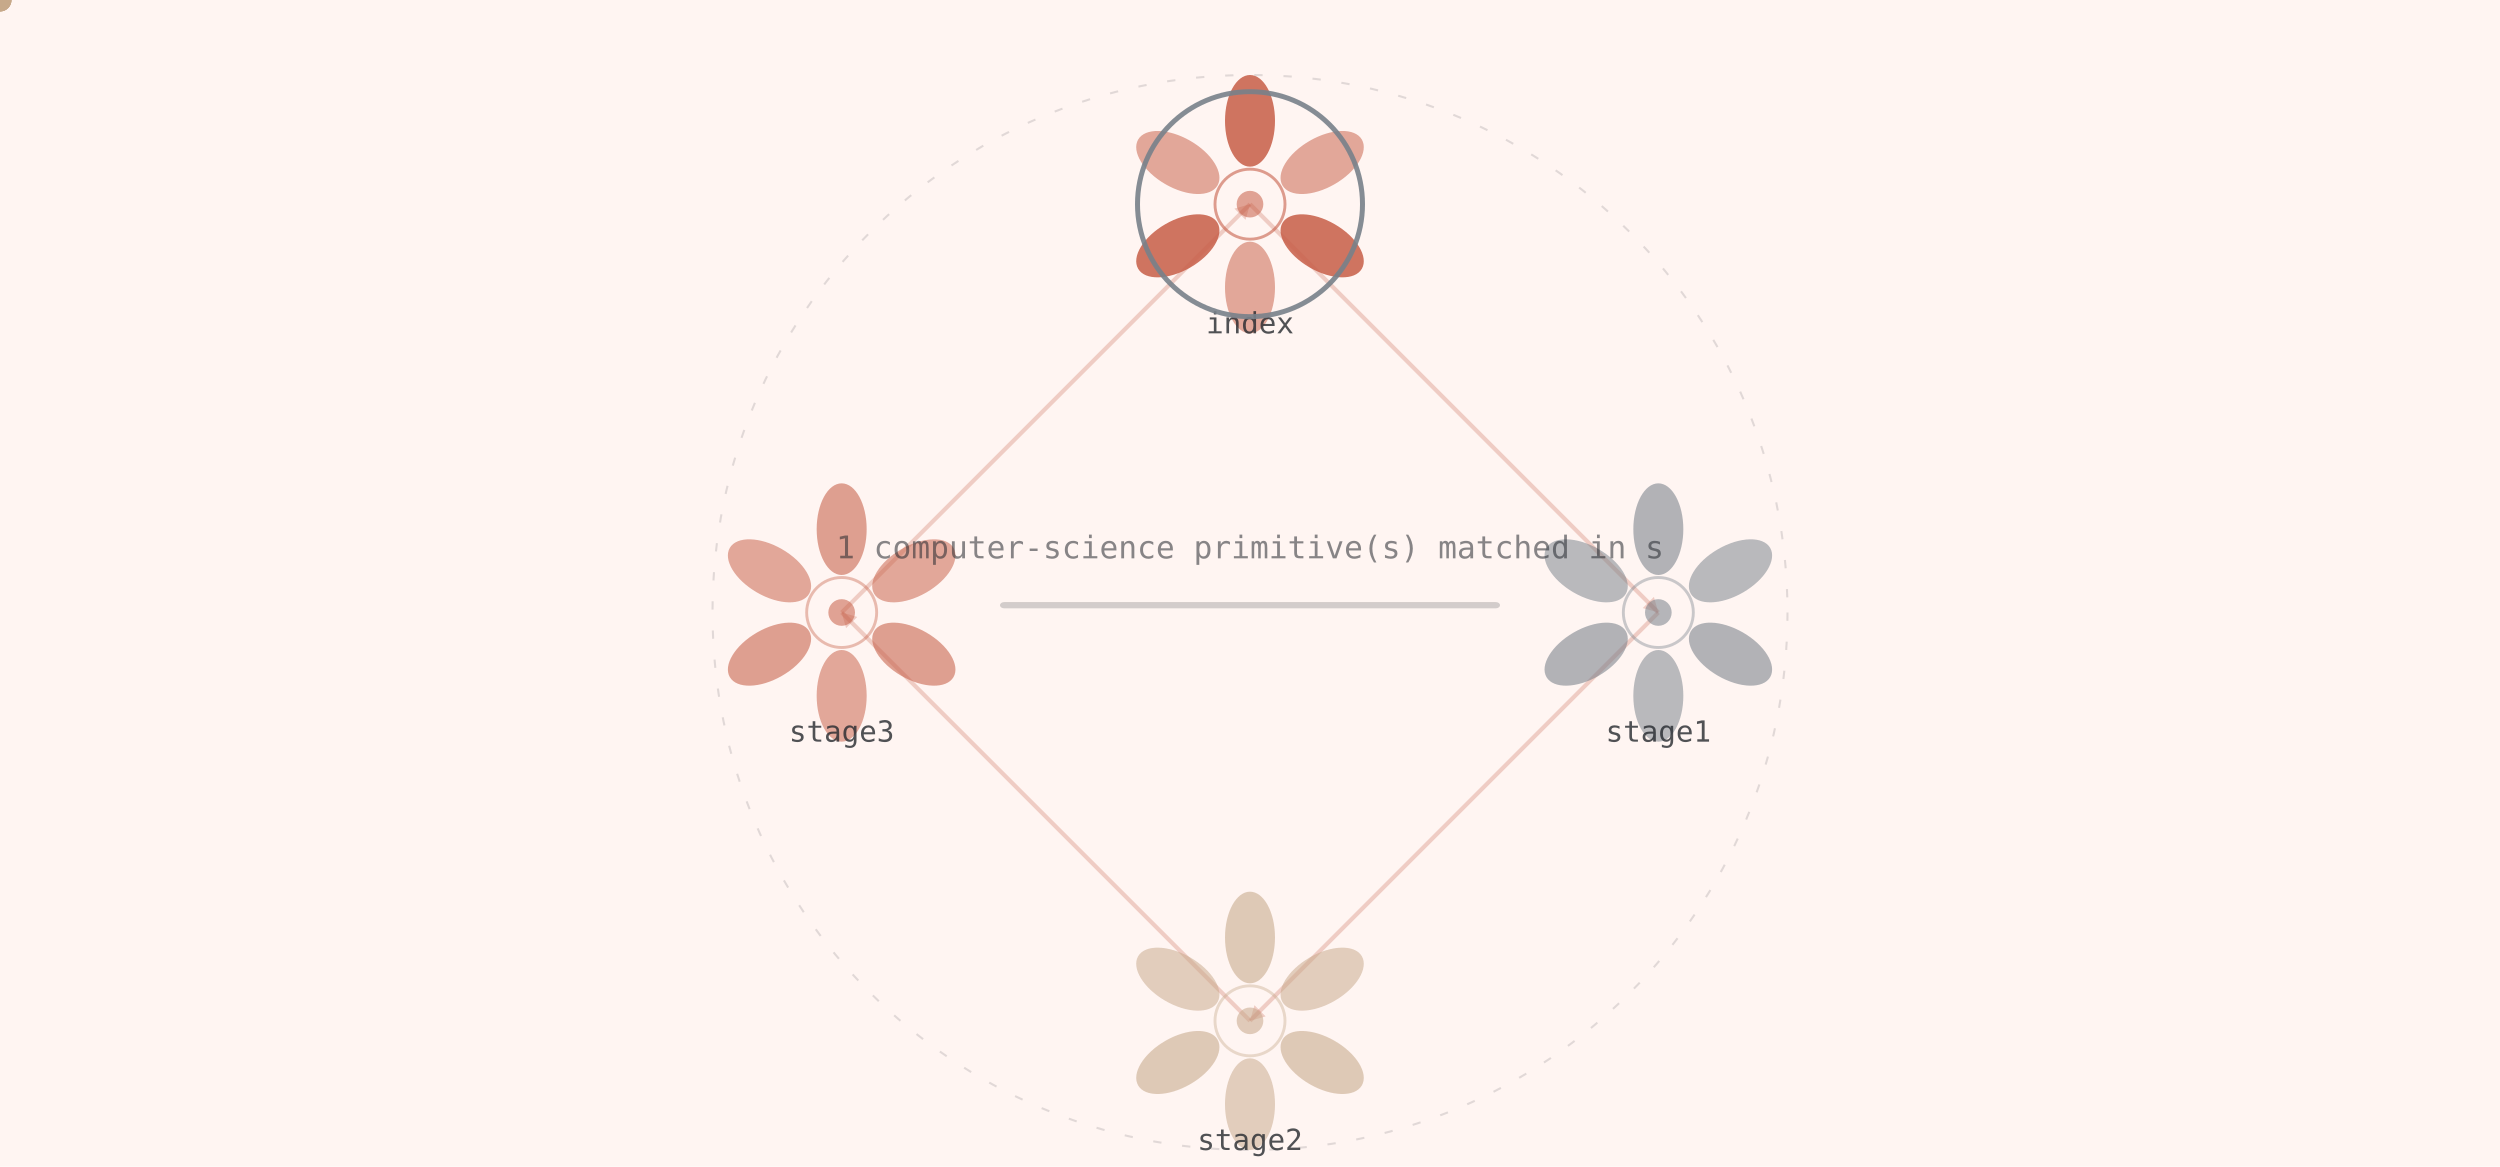
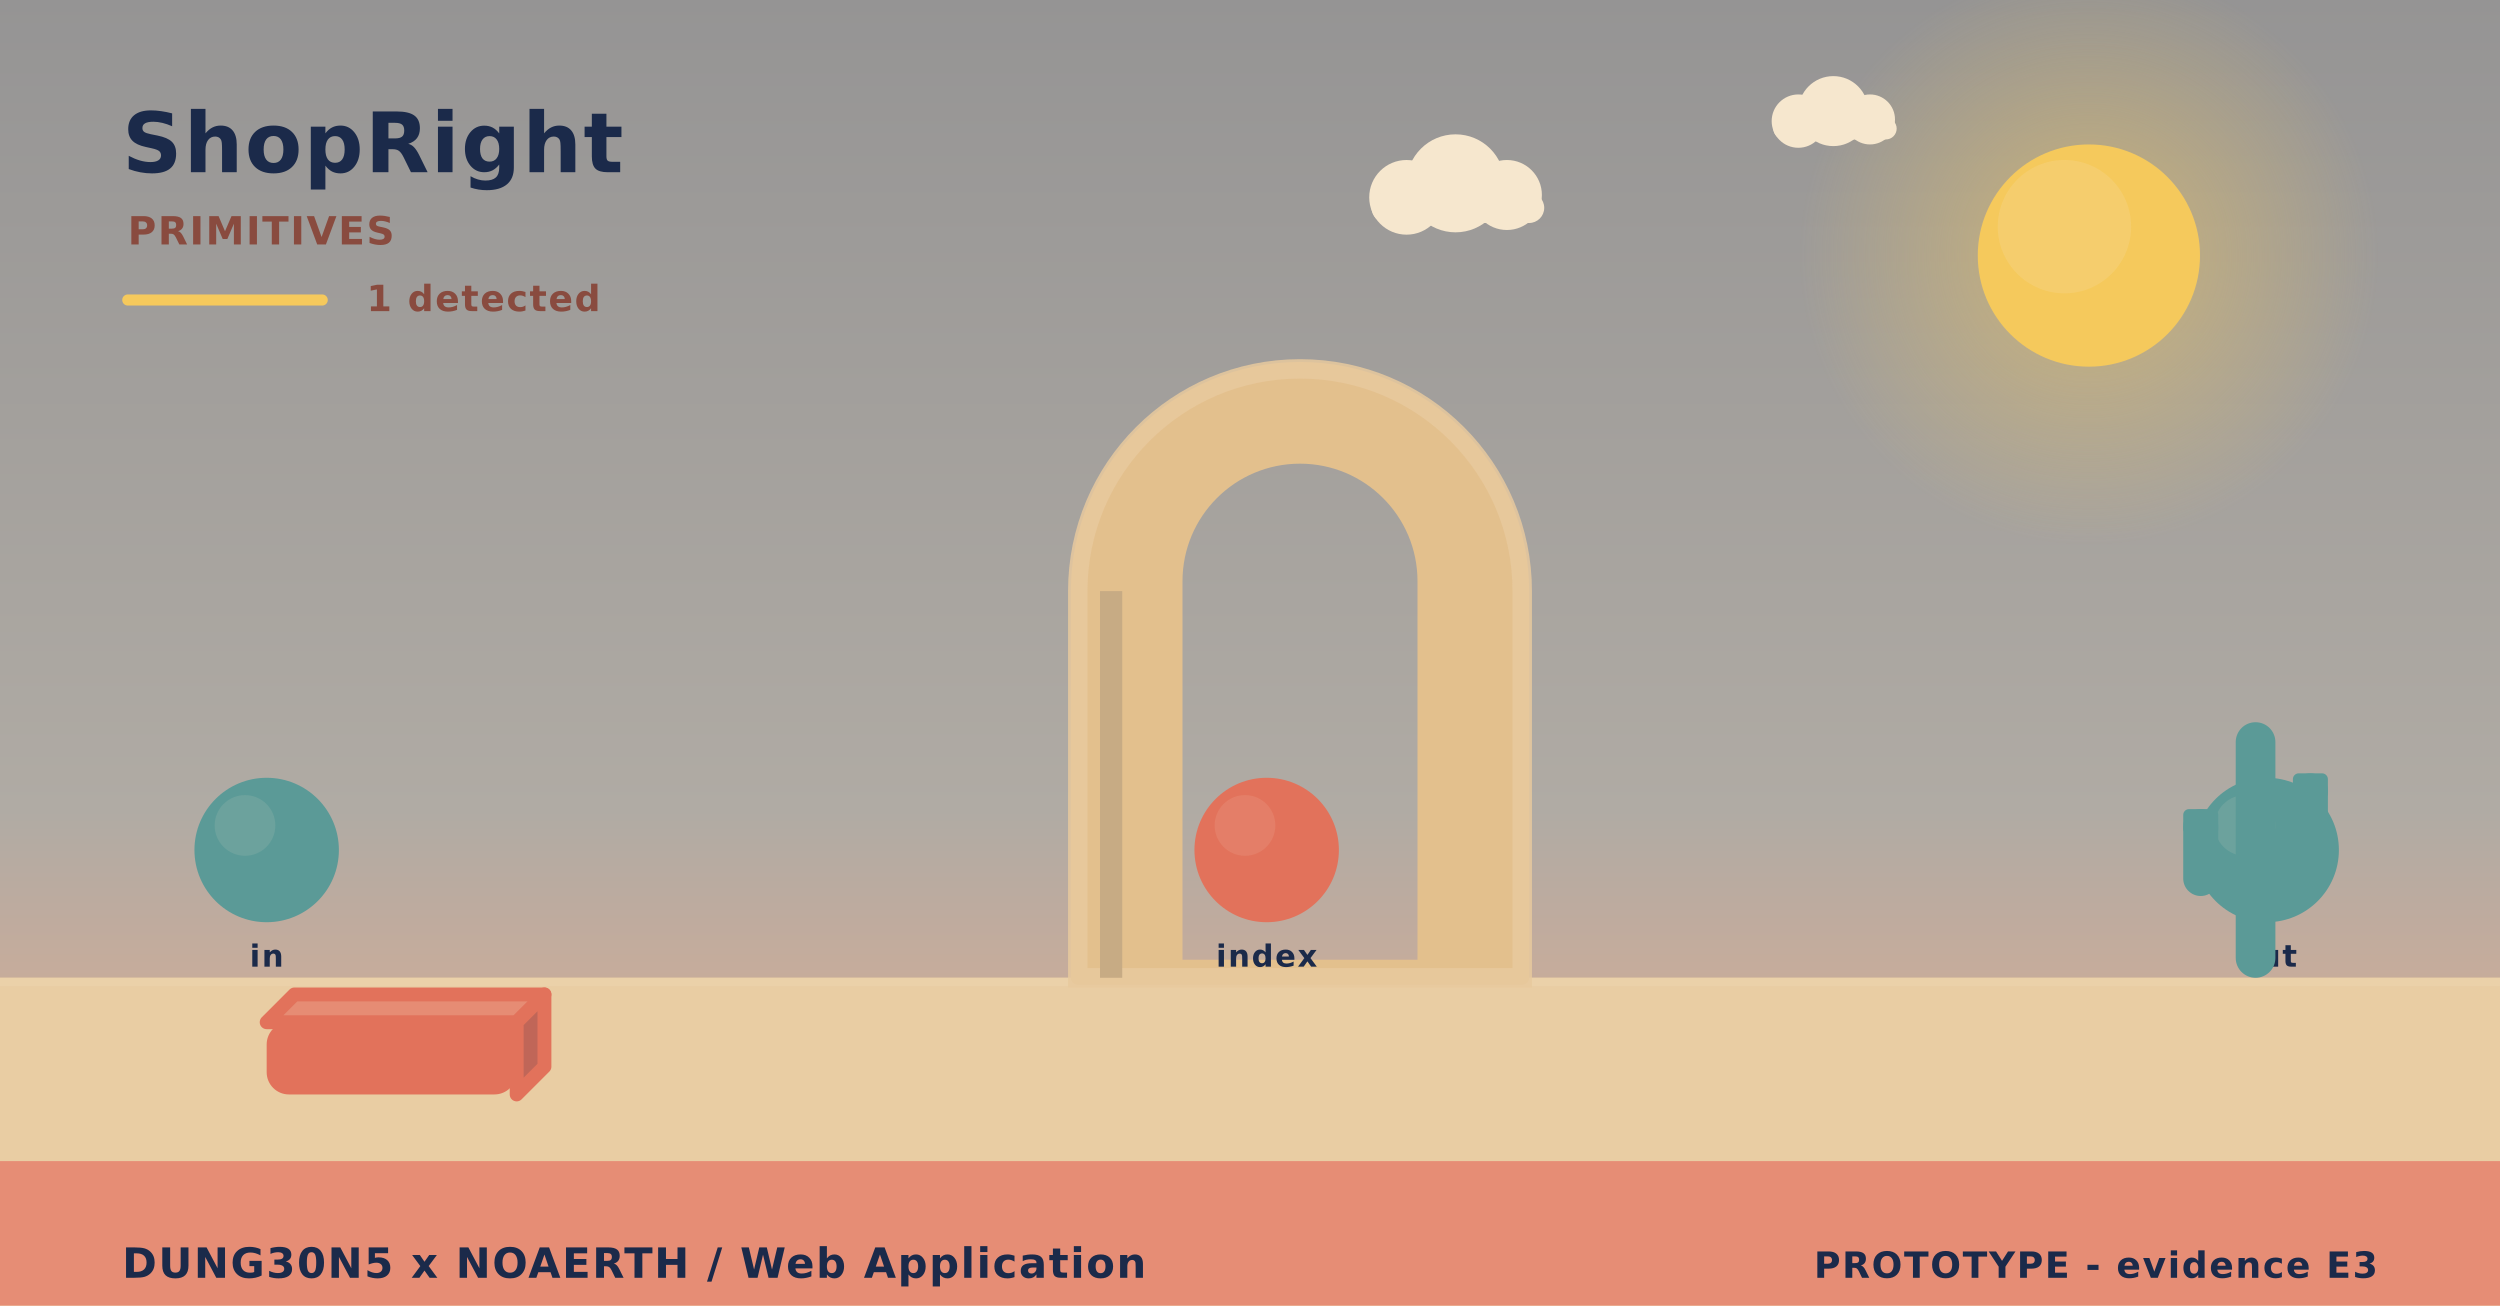
- <svg xmlns="http://www.w3.org/2000/svg" viewBox="0 0 1200 560" width="1200" height="560" role="img" aria-label="ShopRight state machine">
-   <rect width="1200" height="560" fill="#fff5f2" />
-   <defs>
-     <linearGradient id="gs" x1="0" y1="0" x2="1" y2="1">
-       <stop offset="0%" stop-color="#c75f48" />
-       <stop offset="100%" stop-color="#78818a" />
-     </linearGradient>
-   </defs>
-   <circle cx="600.00" cy="294.00" r="258.00" fill="none" stroke="rgba(37,40,46,0.140)" stroke-width="1.00" opacity="1.00" stroke-dasharray="4 10" />
-   <line x1="600.00" y1="98.00" x2="796.00" y2="294.00" stroke="rgba(199,95,72,0.500)" stroke-width="2.00" opacity="0.55" />
-   <polygon points="796.00,294.00 793.88,286.50 788.50,291.88" fill="rgba(199,95,72,0.500)" opacity="0.55" />
-   <g opacity="0.9">
-     <circle cx="0.00" cy="0.00" r="5.50" fill="#c7a88a" opacity="1.00" />
-     <animateTransform attributeName="transform" type="translate" values="600.00,98.00 796.00,294.00" dur="5.5s" begin="0.0s" repeatCount="indefinite" />
-     <animateTransform attributeName="transform" type="translate" values="796.00,294.00 600.00,98.00" dur="5.5s" begin="2.75s" repeatCount="indefinite" />
+ <svg xmlns="http://www.w3.org/2000/svg" width="900" height="470" viewBox="0 0 900 470" role="img" aria-label="ShopRight - how it behaves">
+   <linearGradient id="skys" x1="0" y1="0" x2="0" y2="1">
+     <stop offset="0" stop-color="#959494" />
+     <stop offset="0.62" stop-color="#b0aba4" />
+     <stop offset="1" stop-color="#f3ad8a" />
+   </linearGradient>
+   <rect width="900" height="470" fill="url(#skys)" />
+   <radialGradient id="suns">
+     <stop offset="0.35" stop-color="#f5c95c" stop-opacity="0.34" />
+     <stop offset="1" stop-color="#f5c95c" stop-opacity="0" />
+   </radialGradient>
+   <circle cx="752" cy="92" r="104" fill="url(#suns)" />
+   <circle cx="752" cy="92" r="40" fill="#f5c95c" />
+   <circle cx="743.2" cy="81.6" r="24" fill="#f5d27e" opacity="0.5" />
+   <g>
+     <circle cx="524" cy="66" r="17.64" fill="#f6e7ce" />
+     <circle cx="506.36" cy="71.04" r="13.44" fill="#f6e7ce" />
+     <circle cx="542.48" cy="70.2" r="12.6" fill="#f6e7ce" />
+     <rect x="493.76" y="69.36" width="62.16" height="10.92" rx="5.46" fill="#f6e7ce" />
+     <animateTransform attributeName="transform" type="translate" values="0 0;24 0;0 0" dur="36s" begin="0s" repeatCount="indefinite" />
  </g>
-   <line x1="796.00" y1="294.00" x2="600.00" y2="490.00" stroke="rgba(199,95,72,0.500)" stroke-width="2.00" opacity="0.55" />
-   <polygon points="600.00,490.00 607.50,487.88 602.12,482.50" fill="rgba(199,95,72,0.500)" opacity="0.55" />
-   <g opacity="0.9">
-     <circle cx="0.00" cy="0.00" r="5.50" fill="#c7a88a" opacity="1.00" />
-     <animateTransform attributeName="transform" type="translate" values="796.00,294.00 600.00,490.00" dur="5.5s" begin="1.375s" repeatCount="indefinite" />
-     <animateTransform attributeName="transform" type="translate" values="600.00,490.00 796.00,294.00" dur="5.5s" begin="4.125s" repeatCount="indefinite" />
+   <g>
+     <circle cx="660" cy="40" r="12.6" fill="#f6e7ce" />
+     <circle cx="647.4" cy="43.6" r="9.6" fill="#f6e7ce" />
+     <circle cx="673.2" cy="43" r="9" fill="#f6e7ce" />
+     <rect x="638.4" y="42.4" width="44.4" height="7.8" rx="3.9" fill="#f6e7ce" />
+     <animateTransform attributeName="transform" type="translate" values="0 0;-18 0;0 0" dur="46s" begin="3s" repeatCount="indefinite" />
  </g>
-   <line x1="600.00" y1="490.00" x2="404.00" y2="294.00" stroke="rgba(199,95,72,0.500)" stroke-width="2.00" opacity="0.55" />
-   <polygon points="404.00,294.00 406.12,301.50 411.50,296.12" fill="rgba(199,95,72,0.500)" opacity="0.55" />
-   <g opacity="0.9">
-     <circle cx="0.00" cy="0.00" r="5.50" fill="#c7a88a" opacity="1.00" />
-     <animateTransform attributeName="transform" type="translate" values="600.00,490.00 404.00,294.00" dur="5.5s" begin="2.75s" repeatCount="indefinite" />
-     <animateTransform attributeName="transform" type="translate" values="404.00,294.00 600.00,490.00" dur="5.5s" begin="5.5s" repeatCount="indefinite" />
+   <rect x="0" y="352" width="900" height="118" fill="#e9cda3" />
+   <rect x="0" y="352" width="900" height="3" fill="#ebd1a9" />
+   <text x="44" y="62" font-family="Verdana,DejaVu Sans,sans-serif" font-size="30" font-weight="700" letter-spacing="0.6" fill="#1b2a4a" text-anchor="start">ShopRight</text>
+   <text x="46" y="88" font-family="Verdana,DejaVu Sans,sans-serif" font-size="14" font-weight="700" letter-spacing="0.6" fill="#894b3f" text-anchor="start">PRIMITIVES</text>
+   <rect x="44" y="106" width="74" height="4" rx="2" fill="#f5c95c" />
+   <text x="132" y="112" font-family="Verdana,DejaVu Sans,sans-serif" font-size="13" font-weight="700" letter-spacing="0.6" fill="#894b3f" text-anchor="start">1 detected</text>
+   <path d="M388,352 L388,212.8 A80,80 0 0 1 548,212.8 L548,352 Z M423.2,348 L423.2,209.22 A44.8,44.8 0 0 1 512.8,209.22 L512.8,348 Z" fill="#e3c08d" fill-rule="evenodd" stroke="#e3c08d" stroke-width="5" stroke-linejoin="round" />
+   <path d="M388,352 L388,212.8 A80,80 0 0 1 548,212.8 L548,352 Z" fill="none" stroke="#e8c99d" stroke-width="7" stroke-linecap="round" opacity="0.85" />
+   <rect x="396" y="212.8" width="8" height="139.2" fill="#c7ab84" />
+   <circle cx="96" cy="306" r="26" fill="#5b9a97" />
+   <circle cx="88.2" cy="297.16" r="10.92" fill="#7aa9a2" opacity="0.55" />
+   <text x="96" y="348" font-family="Verdana,DejaVu Sans,sans-serif" font-size="11" font-weight="700" letter-spacing="0.6" fill="#1b2a4a" text-anchor="middle">in</text>
+   <g>
+     <circle cx="456" cy="306" r="26" fill="#e2725b" />
+     <circle cx="448.2" cy="297.16" r="10.92" fill="#e68972" opacity="0.55" />
+     <animate attributeName="opacity" values="0.8;1;0.8" dur="4.6s" begin="0s" repeatCount="indefinite" />
  </g>
-   <line x1="404.00" y1="294.00" x2="600.00" y2="98.00" stroke="rgba(199,95,72,0.500)" stroke-width="2.00" opacity="0.55" />
-   <polygon points="600.00,98.00 592.50,100.12 597.88,105.50" fill="rgba(199,95,72,0.500)" opacity="0.55" />
-   <g opacity="0.9">
-     <circle cx="0.00" cy="0.00" r="5.50" fill="#c7a88a" opacity="1.00" />
-     <animateTransform attributeName="transform" type="translate" values="404.00,294.00 600.00,98.00" dur="5.5s" begin="4.125s" repeatCount="indefinite" />
-     <animateTransform attributeName="transform" type="translate" values="600.00,98.00 404.00,294.00" dur="5.5s" begin="6.875s" repeatCount="indefinite" />
-   </g>
-   <ellipse cx="600.00" cy="58.00" rx="12.00" ry="22.00" fill="rgba(199,95,72,0.900)" opacity="0.95" transform="rotate(0.0 600.00 58.00)" />
-   <ellipse cx="634.64" cy="78.00" rx="12.00" ry="22.00" fill="rgba(199,95,72,0.550)" opacity="0.95" transform="rotate(60.0 634.64 78.00)" />
-   <ellipse cx="634.64" cy="118.00" rx="12.00" ry="22.00" fill="rgba(199,95,72,0.900)" opacity="0.95" transform="rotate(120.0 634.64 118.00)" />
-   <ellipse cx="600.00" cy="138.00" rx="12.00" ry="22.00" fill="rgba(199,95,72,0.550)" opacity="0.95" transform="rotate(180.0 600.00 138.00)" />
-   <ellipse cx="565.36" cy="118.00" rx="12.00" ry="22.00" fill="rgba(199,95,72,0.900)" opacity="0.95" transform="rotate(240.0 565.36 118.00)" />
-   <ellipse cx="565.36" cy="78.00" rx="12.00" ry="22.00" fill="rgba(199,95,72,0.550)" opacity="0.95" transform="rotate(300.0 565.36 78.00)" />
-   <circle cx="600.00" cy="98.00" r="16.80" fill="none" stroke="rgba(199,95,72,0.900)" stroke-width="1.40" opacity="0.66" />
-   <circle cx="600.00" cy="98.00" r="6.40" fill="rgba(199,95,72,0.550)" opacity="1.00" />
-   <text x="600" y="160" font-family="ui-monospace,Menlo,monospace" font-size="14" fill="rgba(37,40,46,0.800)" text-anchor="middle">index</text>
-   <g>
-     <circle cx="600.00" cy="98.00" r="54.00" fill="none" stroke="#78818a" stroke-width="2.40" opacity="0.90" />
-     <animate attributeName="opacity" values="0.25;1.0;0.25" dur="11.0s" begin="0.0s" repeatCount="indefinite" />
-   </g>
-   <ellipse cx="796.00" cy="254.00" rx="12.00" ry="22.00" fill="rgba(120,129,138,0.600)" opacity="0.95" transform="rotate(0.0 796.00 254.00)" />
-   <ellipse cx="830.64" cy="274.00" rx="12.00" ry="22.00" fill="rgba(120,129,138,0.550)" opacity="0.95" transform="rotate(60.0 830.64 274.00)" />
-   <ellipse cx="830.64" cy="314.00" rx="12.00" ry="22.00" fill="rgba(120,129,138,0.600)" opacity="0.95" transform="rotate(120.0 830.64 314.00)" />
-   <ellipse cx="796.00" cy="334.00" rx="12.00" ry="22.00" fill="rgba(120,129,138,0.550)" opacity="0.95" transform="rotate(180.0 796.00 334.00)" />
-   <ellipse cx="761.36" cy="314.00" rx="12.00" ry="22.00" fill="rgba(120,129,138,0.600)" opacity="0.95" transform="rotate(240.0 761.36 314.00)" />
-   <ellipse cx="761.36" cy="274.00" rx="12.00" ry="22.00" fill="rgba(120,129,138,0.550)" opacity="0.95" transform="rotate(300.0 761.36 274.00)" />
-   <circle cx="796.00" cy="294.00" r="16.80" fill="none" stroke="rgba(120,129,138,0.600)" stroke-width="1.40" opacity="0.66" />
-   <circle cx="796.00" cy="294.00" r="6.40" fill="rgba(120,129,138,0.550)" opacity="1.00" />
-   <text x="796" y="356" font-family="ui-monospace,Menlo,monospace" font-size="14" fill="rgba(37,40,46,0.800)" text-anchor="middle">stage1</text>
-   <ellipse cx="600.00" cy="450.00" rx="12.00" ry="22.00" fill="rgba(199,168,138,0.600)" opacity="0.95" transform="rotate(0.0 600.00 450.00)" />
-   <ellipse cx="634.64" cy="470.00" rx="12.00" ry="22.00" fill="rgba(199,168,138,0.550)" opacity="0.95" transform="rotate(60.0 634.64 470.00)" />
-   <ellipse cx="634.64" cy="510.00" rx="12.00" ry="22.00" fill="rgba(199,168,138,0.600)" opacity="0.95" transform="rotate(120.0 634.64 510.00)" />
-   <ellipse cx="600.00" cy="530.00" rx="12.00" ry="22.00" fill="rgba(199,168,138,0.550)" opacity="0.95" transform="rotate(180.0 600.00 530.00)" />
-   <ellipse cx="565.36" cy="510.00" rx="12.00" ry="22.00" fill="rgba(199,168,138,0.600)" opacity="0.95" transform="rotate(240.0 565.36 510.00)" />
-   <ellipse cx="565.36" cy="470.00" rx="12.00" ry="22.00" fill="rgba(199,168,138,0.550)" opacity="0.95" transform="rotate(300.0 565.36 470.00)" />
-   <circle cx="600.00" cy="490.00" r="16.80" fill="none" stroke="rgba(199,168,138,0.600)" stroke-width="1.40" opacity="0.66" />
-   <circle cx="600.00" cy="490.00" r="6.40" fill="rgba(199,168,138,0.550)" opacity="1.00" />
-   <text x="600" y="552" font-family="ui-monospace,Menlo,monospace" font-size="14" fill="rgba(37,40,46,0.800)" text-anchor="middle">stage2</text>
-   <ellipse cx="404.00" cy="254.00" rx="12.00" ry="22.00" fill="rgba(199,95,72,0.600)" opacity="0.95" transform="rotate(0.0 404.00 254.00)" />
-   <ellipse cx="438.64" cy="274.00" rx="12.00" ry="22.00" fill="rgba(199,95,72,0.550)" opacity="0.95" transform="rotate(60.0 438.64 274.00)" />
-   <ellipse cx="438.64" cy="314.00" rx="12.00" ry="22.00" fill="rgba(199,95,72,0.600)" opacity="0.95" transform="rotate(120.0 438.64 314.00)" />
-   <ellipse cx="404.00" cy="334.00" rx="12.00" ry="22.00" fill="rgba(199,95,72,0.550)" opacity="0.95" transform="rotate(180.0 404.00 334.00)" />
-   <ellipse cx="369.36" cy="314.00" rx="12.00" ry="22.00" fill="rgba(199,95,72,0.600)" opacity="0.95" transform="rotate(240.0 369.36 314.00)" />
-   <ellipse cx="369.36" cy="274.00" rx="12.00" ry="22.00" fill="rgba(199,95,72,0.550)" opacity="0.95" transform="rotate(300.0 369.36 274.00)" />
-   <circle cx="404.00" cy="294.00" r="16.80" fill="none" stroke="rgba(199,95,72,0.600)" stroke-width="1.40" opacity="0.66" />
-   <circle cx="404.00" cy="294.00" r="6.40" fill="rgba(199,95,72,0.550)" opacity="1.00" />
-   <text x="404" y="356" font-family="ui-monospace,Menlo,monospace" font-size="14" fill="rgba(37,40,46,0.800)" text-anchor="middle">stage3</text>
-   <rect x="480.00" y="289.00" width="240.00" height="3.00" rx="2.00" fill="rgba(37,40,46,0.200)" opacity="1.00" />
-   <text x="600" y="268" font-family="ui-monospace,Menlo,monospace" font-size="15" fill="rgba(37,40,46,0.550)" text-anchor="middle">1 computer-science primitive(s) matched in s</text>
+   <text x="456" y="348" font-family="Verdana,DejaVu Sans,sans-serif" font-size="11" font-weight="700" letter-spacing="0.6" fill="#1b2a4a" text-anchor="middle">index</text>
+   <circle cx="816" cy="306" r="26" fill="#5b9a97" />
+   <circle cx="808.2" cy="297.16" r="10.92" fill="#7aa9a2" opacity="0.55" />
+   <text x="816" y="348" font-family="Verdana,DejaVu Sans,sans-serif" font-size="11" font-weight="700" letter-spacing="0.6" fill="#1b2a4a" text-anchor="middle">out</text>
+   <path d="M96,368 L186,368 L196,358 L106,358 Z" fill="#e68c74" stroke="#e2725b" stroke-width="5" stroke-linejoin="round" />
+   <path d="M186,368 L196,358 L196,384 L186,394 Z" fill="#c06658" stroke="#e2725b" stroke-width="5" stroke-linejoin="round" />
+   <rect x="96" y="368" width="90" height="26" rx="8" fill="#e2725b" />
+   <rect x="804.86" y="260" width="14.28" height="92" rx="7.14" fill="#5b9a97" />
+   <rect x="785.96" y="291.28" width="12.6" height="31.28" rx="6.3" fill="#5b9a97" />
+   <rect x="785.96" y="291.28" width="12.6" height="9.2" rx="2.1" fill="#5b9a97" />
+   <rect x="825.44" y="278.4" width="12.6" height="31.28" rx="6.3" fill="#5b9a97" />
+   <rect x="825.44" y="278.4" width="12.6" height="9.2" rx="2.1" fill="#5b9a97" />
+   <rect x="0" y="418" width="900" height="52" rx="0" fill="#e68972" opacity="0.94" />
+   <text x="44" y="460" font-family="Verdana,DejaVu Sans,sans-serif" font-size="15" font-weight="700" letter-spacing="0.6" fill="#1b2a4a" text-anchor="start">DUNG30N5 x NOAERTH  /  Web Application</text>
+   <text x="856" y="460" font-family="Verdana,DejaVu Sans,sans-serif" font-size="13" font-weight="700" letter-spacing="0.6" fill="#1b2a4a" text-anchor="end">PROTOTYPE  -  evidence E3</text>
</svg>
